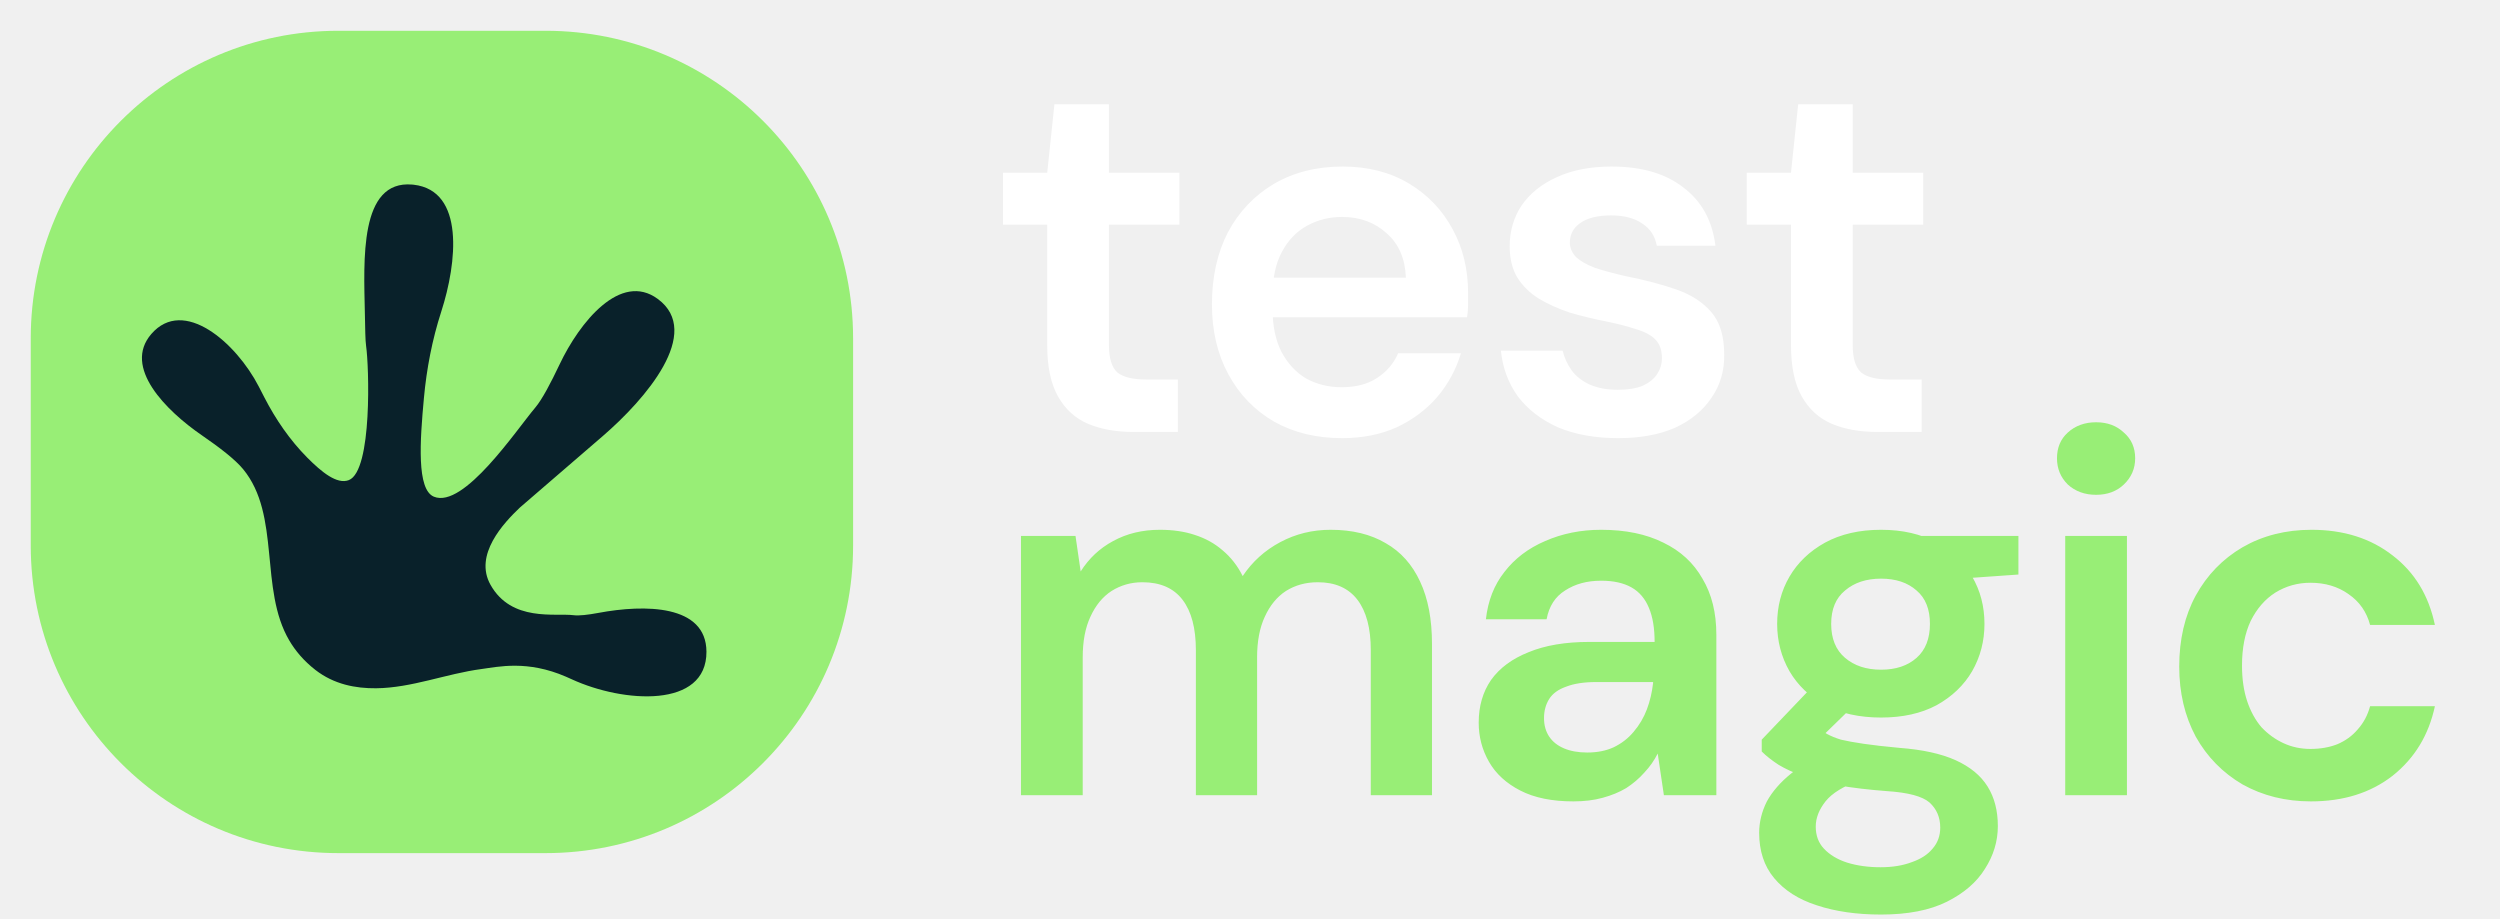
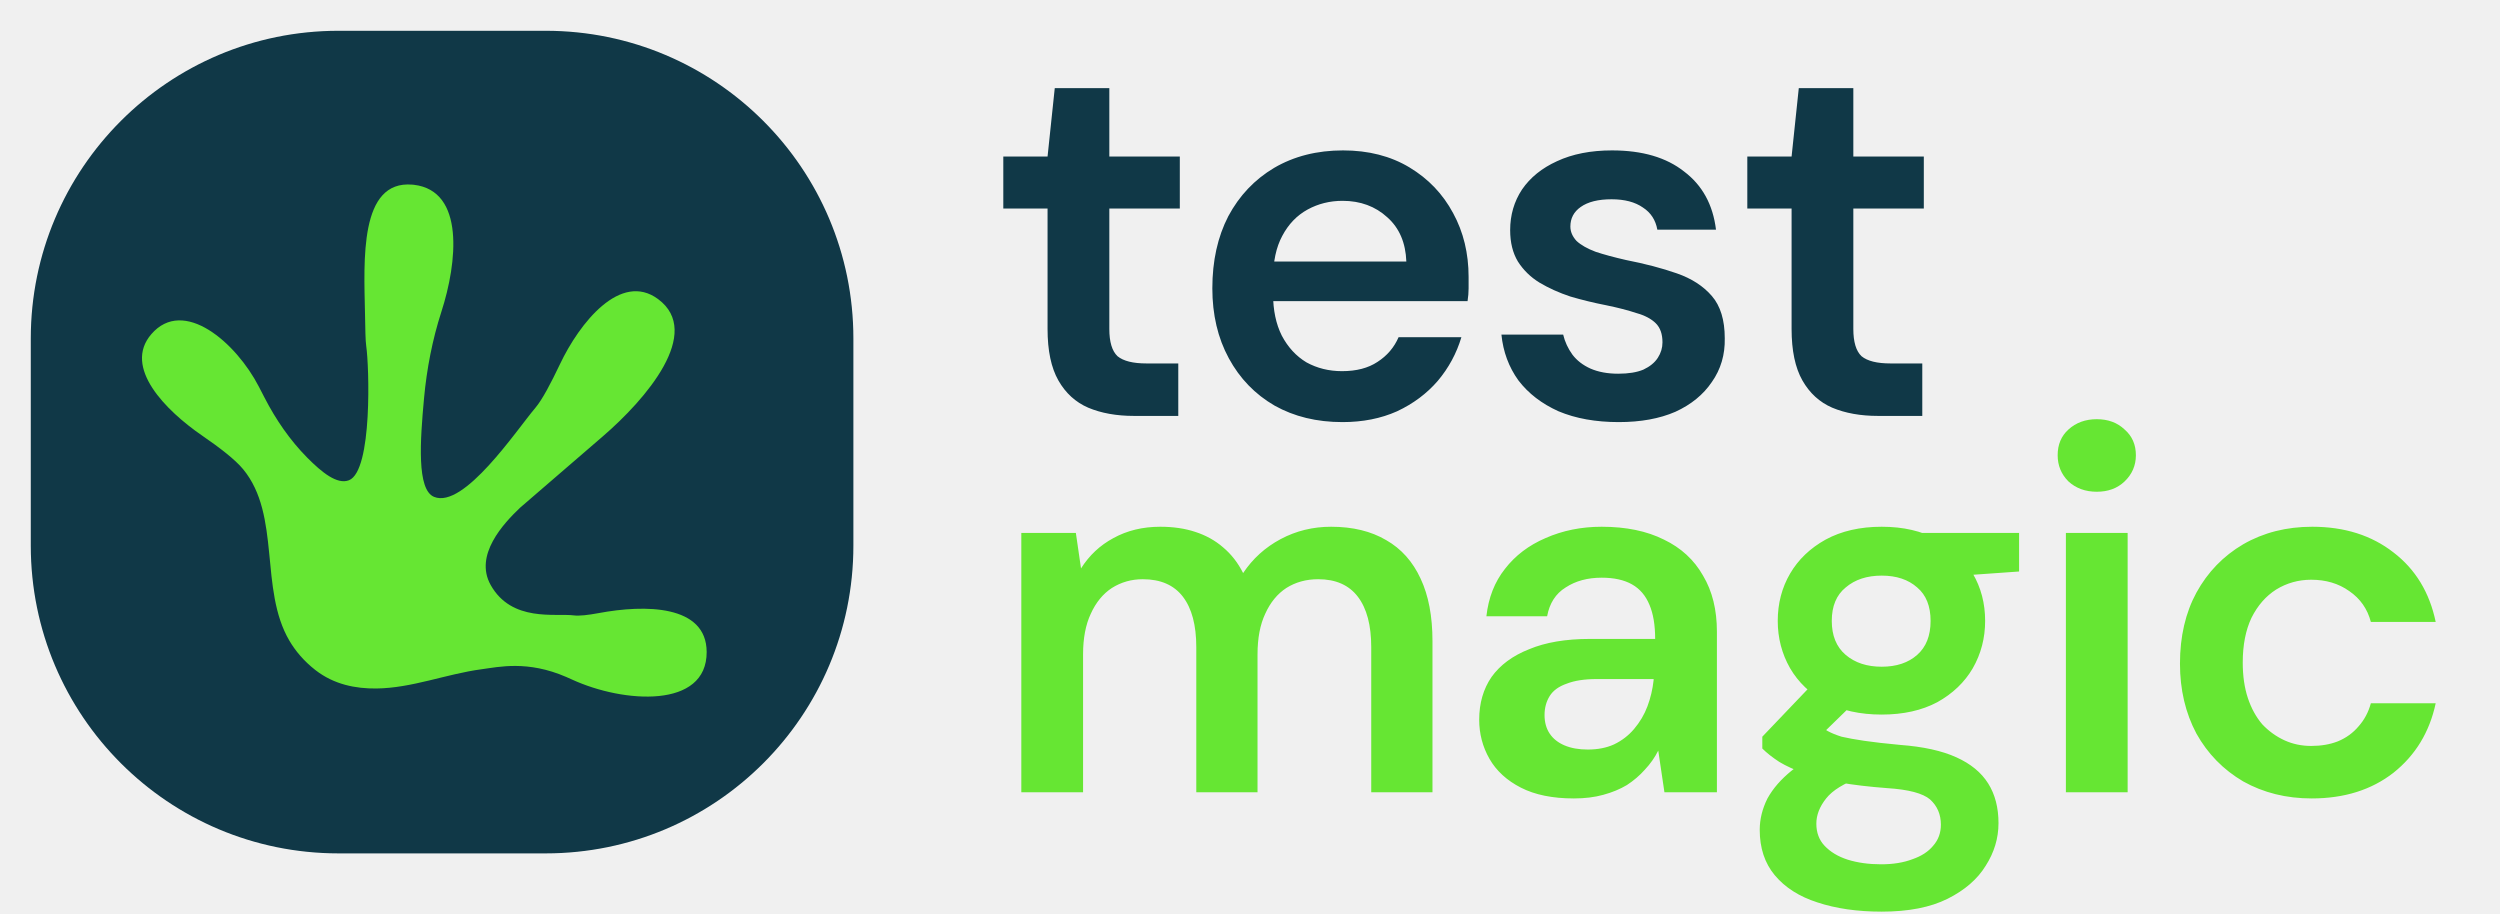
- <svg xmlns="http://www.w3.org/2000/svg" width="117" height="43" viewBox="0 0 117 43" fill="none">
-   <rect x="1.439" y="1.44" width="38.486" height="38.486" rx="14.395" fill="#98EE76" />
-   <path d="M14.758 31.351C14.221 30.932 13.826 30.463 13.54 29.977C12.122 27.569 13.153 24.11 11.376 21.954C11 21.499 10.28 20.945 9.458 20.38C7.763 19.215 5.736 17.188 7.081 15.632C8.592 13.883 11.05 16.035 12.11 18.089L12.378 18.61C12.906 19.633 13.565 20.594 14.375 21.412C15.059 22.102 15.774 22.681 16.323 22.47C17.438 22.039 17.268 17.093 17.134 16.196C17.095 15.935 17.09 15.363 17.076 14.669C17.026 12.175 16.808 8.422 19.293 8.638C19.316 8.64 19.339 8.643 19.362 8.645C21.757 8.923 21.392 12.288 20.651 14.583C20.227 15.893 19.966 17.251 19.84 18.621C19.653 20.641 19.495 22.911 20.306 23.245C21.704 23.821 24.16 20.127 25.051 19.075C25.37 18.698 25.779 17.92 26.19 17.052C27.12 15.088 29.038 12.7 30.786 13.992C32.91 15.56 30.209 18.684 28.21 20.408L24.331 23.753C23.566 24.481 22.169 25.967 22.956 27.369C23.94 29.122 25.988 28.681 26.851 28.792C27.096 28.823 27.513 28.776 28.004 28.684C30.177 28.277 33.051 28.288 33.062 30.499C33.075 33.165 29.185 32.904 26.762 31.792C26.662 31.746 26.571 31.705 26.491 31.671C24.675 30.884 23.327 31.205 22.532 31.311C20.878 31.53 19.274 32.193 17.605 32.211C16.644 32.221 15.629 32.029 14.758 31.351Z" fill="#09212A" />
-   <path d="M53.054 20.216C52.236 20.216 51.522 20.088 50.912 19.831C50.318 19.574 49.852 19.149 49.516 18.555C49.178 17.961 49.01 17.159 49.01 16.148V10.514H46.94V8.083H49.01L49.347 4.881H51.899V8.083H55.197V10.514H51.899V16.148C51.899 16.758 52.027 17.183 52.284 17.424C52.557 17.648 53.006 17.761 53.632 17.761H55.125V20.216H53.054ZM62.809 20.505C61.606 20.505 60.546 20.248 59.632 19.735C58.717 19.205 58.002 18.467 57.489 17.52C56.975 16.573 56.719 15.482 56.719 14.246C56.719 12.962 56.967 11.838 57.465 10.875C57.978 9.912 58.693 9.158 59.608 8.612C60.538 8.067 61.614 7.794 62.833 7.794C64.021 7.794 65.056 8.059 65.939 8.588C66.822 9.118 67.504 9.832 67.985 10.731C68.467 11.614 68.707 12.609 68.707 13.716C68.707 13.877 68.707 14.053 68.707 14.246C68.707 14.438 68.692 14.639 68.659 14.848H58.789V12.994H65.795C65.763 12.111 65.466 11.421 64.904 10.924C64.342 10.41 63.644 10.153 62.809 10.153C62.215 10.153 61.67 10.29 61.172 10.562C60.675 10.835 60.282 11.245 59.993 11.79C59.704 12.32 59.559 12.994 59.559 13.812V14.511C59.559 15.265 59.696 15.915 59.969 16.461C60.258 17.006 60.643 17.424 61.124 17.712C61.622 17.985 62.175 18.122 62.785 18.122C63.459 18.122 64.013 17.977 64.446 17.688C64.896 17.399 65.225 17.014 65.433 16.533H68.371C68.146 17.287 67.777 17.969 67.263 18.579C66.749 19.173 66.116 19.646 65.361 20C64.607 20.337 63.756 20.505 62.809 20.505ZM75.732 20.505C74.657 20.505 73.718 20.337 72.916 20C72.129 19.646 71.503 19.165 71.038 18.555C70.588 17.929 70.324 17.215 70.243 16.412H73.132C73.213 16.75 73.357 17.062 73.566 17.351C73.774 17.624 74.055 17.841 74.408 18.001C74.777 18.162 75.211 18.242 75.708 18.242C76.19 18.242 76.583 18.178 76.888 18.049C77.193 17.905 77.418 17.721 77.562 17.496C77.706 17.271 77.779 17.03 77.779 16.773C77.779 16.388 77.674 16.091 77.466 15.883C77.257 15.674 76.952 15.514 76.551 15.401C76.166 15.273 75.7 15.152 75.154 15.04C74.577 14.928 74.015 14.791 73.469 14.631C72.94 14.454 72.458 14.238 72.025 13.981C71.608 13.724 71.271 13.395 71.014 12.994C70.773 12.593 70.653 12.103 70.653 11.525C70.653 10.819 70.837 10.185 71.206 9.623C71.592 9.062 72.137 8.62 72.843 8.299C73.566 7.962 74.424 7.794 75.419 7.794C76.832 7.794 77.955 8.123 78.79 8.781C79.64 9.423 80.138 10.33 80.282 11.501H77.538C77.458 11.052 77.233 10.707 76.864 10.466C76.495 10.209 76.005 10.081 75.395 10.081C74.769 10.081 74.288 10.201 73.951 10.442C73.63 10.667 73.469 10.972 73.469 11.357C73.469 11.598 73.566 11.822 73.758 12.031C73.967 12.223 74.264 12.392 74.649 12.537C75.034 12.665 75.508 12.793 76.069 12.922C76.968 13.098 77.763 13.307 78.453 13.548C79.143 13.788 79.689 14.141 80.09 14.607C80.491 15.072 80.692 15.73 80.692 16.581C80.708 17.351 80.507 18.033 80.09 18.627C79.689 19.221 79.119 19.686 78.38 20.024C77.642 20.345 76.76 20.505 75.732 20.505ZM87.862 20.216C87.044 20.216 86.33 20.088 85.72 19.831C85.126 19.574 84.66 19.149 84.323 18.555C83.986 17.961 83.818 17.159 83.818 16.148V10.514H81.748V8.083H83.818L84.155 4.881H86.707V8.083H90.005V10.514H86.707V16.148C86.707 16.758 86.835 17.183 87.092 17.424C87.365 17.648 87.814 17.761 88.44 17.761H89.933V20.216H87.862Z" fill="white" />
-   <path d="M47.782 37.216V25.083H50.334L50.575 26.744C50.96 26.134 51.465 25.66 52.091 25.323C52.733 24.97 53.464 24.794 54.282 24.794C54.892 24.794 55.438 24.874 55.919 25.035C56.417 25.195 56.85 25.436 57.219 25.757C57.604 26.078 57.917 26.479 58.158 26.96C58.608 26.287 59.193 25.757 59.916 25.372C60.638 24.986 61.424 24.794 62.275 24.794C63.286 24.794 64.145 25.003 64.851 25.42C65.557 25.821 66.095 26.423 66.464 27.225C66.833 28.012 67.017 28.983 67.017 30.138V37.216H64.153V30.427C64.153 29.4 63.944 28.614 63.527 28.068C63.109 27.522 62.492 27.249 61.673 27.249C61.111 27.249 60.614 27.386 60.18 27.659C59.763 27.931 59.434 28.333 59.193 28.862C58.953 29.376 58.832 30.01 58.832 30.764V37.216H55.967V30.427C55.967 29.4 55.759 28.614 55.342 28.068C54.924 27.522 54.298 27.249 53.464 27.249C52.934 27.249 52.453 27.386 52.019 27.659C51.602 27.931 51.273 28.333 51.032 28.862C50.791 29.376 50.671 30.01 50.671 30.764V37.216H47.782ZM73.633 37.505C72.638 37.505 71.811 37.337 71.153 36.999C70.495 36.662 70.005 36.213 69.684 35.651C69.363 35.09 69.203 34.48 69.203 33.822C69.203 33.051 69.395 32.385 69.781 31.823C70.182 31.262 70.768 30.828 71.538 30.523C72.308 30.203 73.255 30.042 74.379 30.042H77.436C77.436 29.4 77.348 28.87 77.171 28.453C76.995 28.02 76.722 27.699 76.353 27.49C75.984 27.282 75.51 27.177 74.933 27.177C74.275 27.177 73.713 27.33 73.247 27.635C72.782 27.924 72.493 28.373 72.381 28.983H69.54C69.636 28.116 69.925 27.378 70.407 26.768C70.888 26.142 71.522 25.66 72.308 25.323C73.111 24.97 73.986 24.794 74.933 24.794C76.072 24.794 77.043 24.994 77.846 25.396C78.648 25.781 79.258 26.343 79.675 27.081C80.109 27.803 80.325 28.678 80.325 29.705V37.216H77.87L77.581 35.266C77.42 35.587 77.212 35.884 76.955 36.157C76.714 36.43 76.433 36.67 76.112 36.879C75.791 37.072 75.422 37.224 75.005 37.337C74.604 37.449 74.146 37.505 73.633 37.505ZM74.283 35.218C74.748 35.218 75.157 35.138 75.51 34.977C75.879 34.801 76.192 34.56 76.449 34.255C76.722 33.934 76.931 33.581 77.075 33.196C77.22 32.811 77.316 32.401 77.364 31.968V31.92H74.692C74.13 31.92 73.665 31.992 73.296 32.136C72.926 32.265 72.662 32.458 72.501 32.714C72.341 32.971 72.26 33.268 72.26 33.605C72.26 33.942 72.341 34.231 72.501 34.472C72.662 34.712 72.894 34.897 73.199 35.025C73.504 35.154 73.865 35.218 74.283 35.218ZM88.034 42.801C86.895 42.801 85.892 42.657 85.025 42.368C84.174 42.095 83.508 41.67 83.027 41.092C82.561 40.53 82.329 39.824 82.329 38.974C82.329 38.476 82.449 37.986 82.69 37.505C82.947 37.04 83.324 36.606 83.821 36.205C84.335 35.788 84.985 35.427 85.771 35.122L87.047 36.518C86.277 36.791 85.739 37.12 85.434 37.505C85.129 37.89 84.977 38.283 84.977 38.685C84.977 39.102 85.105 39.447 85.362 39.72C85.635 40.009 85.996 40.225 86.445 40.37C86.911 40.514 87.432 40.587 88.01 40.587C88.572 40.587 89.061 40.506 89.479 40.346C89.896 40.201 90.217 39.993 90.442 39.72C90.682 39.447 90.803 39.118 90.803 38.733C90.803 38.251 90.634 37.858 90.297 37.553C89.96 37.264 89.294 37.088 88.299 37.024C87.448 36.959 86.702 36.871 86.06 36.759C85.418 36.63 84.865 36.486 84.399 36.325C83.95 36.165 83.564 35.988 83.243 35.796C82.922 35.587 82.658 35.379 82.449 35.17V34.616L84.977 31.968L87.119 32.666L84.279 35.435L85.025 34.038C85.186 34.151 85.346 34.255 85.507 34.351C85.683 34.448 85.9 34.536 86.156 34.616C86.429 34.68 86.782 34.745 87.216 34.809C87.649 34.873 88.211 34.937 88.901 35.001C89.976 35.082 90.851 35.274 91.525 35.579C92.199 35.884 92.697 36.293 93.018 36.807C93.339 37.321 93.499 37.938 93.499 38.661C93.499 39.367 93.299 40.033 92.897 40.659C92.512 41.285 91.918 41.798 91.116 42.2C90.313 42.601 89.286 42.801 88.034 42.801ZM88.034 33.581C87.023 33.581 86.148 33.388 85.41 33.003C84.688 32.602 84.134 32.072 83.749 31.414C83.364 30.74 83.171 30.002 83.171 29.199C83.171 28.381 83.364 27.643 83.749 26.985C84.134 26.327 84.688 25.797 85.41 25.396C86.148 24.994 87.023 24.794 88.034 24.794C89.045 24.794 89.912 24.994 90.634 25.396C91.356 25.797 91.91 26.327 92.295 26.985C92.681 27.643 92.873 28.381 92.873 29.199C92.873 30.002 92.681 30.74 92.295 31.414C91.91 32.072 91.356 32.602 90.634 33.003C89.912 33.388 89.045 33.581 88.034 33.581ZM88.034 31.342C88.724 31.342 89.278 31.157 89.695 30.788C90.113 30.419 90.321 29.89 90.321 29.199C90.321 28.509 90.113 27.988 89.695 27.635C89.278 27.265 88.724 27.081 88.034 27.081C87.344 27.081 86.782 27.265 86.349 27.635C85.916 27.988 85.699 28.509 85.699 29.199C85.699 29.89 85.916 30.419 86.349 30.788C86.782 31.157 87.344 31.342 88.034 31.342ZM90.032 27.201L89.479 25.083H94.462V26.888L90.032 27.201ZM96.652 37.216V25.083H99.541V37.216H96.652ZM98.096 23.157C97.567 23.157 97.125 22.996 96.772 22.675C96.435 22.338 96.267 21.929 96.267 21.448C96.267 20.95 96.435 20.549 96.772 20.244C97.125 19.923 97.567 19.762 98.096 19.762C98.626 19.762 99.059 19.923 99.396 20.244C99.749 20.549 99.926 20.95 99.926 21.448C99.926 21.929 99.749 22.338 99.396 22.675C99.059 22.996 98.626 23.157 98.096 23.157ZM108.151 37.505C106.964 37.505 105.897 37.24 104.95 36.711C104.019 36.165 103.288 35.419 102.759 34.472C102.245 33.509 101.988 32.417 101.988 31.198C101.988 29.93 102.245 28.822 102.759 27.875C103.288 26.912 104.019 26.158 104.95 25.612C105.897 25.067 106.972 24.794 108.176 24.794C109.684 24.794 110.952 25.195 111.979 25.998C113.006 26.784 113.664 27.867 113.953 29.248H110.92C110.76 28.638 110.422 28.156 109.909 27.803C109.411 27.45 108.818 27.273 108.127 27.273C107.534 27.273 106.988 27.426 106.49 27.731C106.009 28.036 105.624 28.477 105.335 29.055C105.062 29.633 104.926 30.331 104.926 31.149C104.926 31.775 105.006 32.329 105.166 32.811C105.327 33.292 105.551 33.701 105.84 34.038C106.145 34.359 106.49 34.608 106.876 34.785C107.261 34.961 107.678 35.05 108.127 35.05C108.593 35.05 109.01 34.977 109.379 34.833C109.764 34.672 110.085 34.44 110.342 34.135C110.615 33.83 110.808 33.469 110.92 33.051H113.953C113.664 34.4 113.006 35.483 111.979 36.301C110.952 37.104 109.676 37.505 108.151 37.505Z" fill="#98EE76" />
+ <svg xmlns="http://www.w3.org/2000/svg" width="93" height="34" viewBox="0 0 93 34" fill="none">
+   <rect x="1.145" y="1.145" width="30.601" height="30.601" rx="11.446" fill="#103847" />
+   <path d="M11.735 24.928C11.308 24.595 10.994 24.222 10.766 23.835C9.639 21.921 10.459 19.171 9.045 17.456C8.747 17.094 8.174 16.654 7.52 16.205C6.172 15.278 4.561 13.667 5.63 12.43C6.832 11.039 8.787 12.75 9.629 14.383L9.843 14.797C10.262 15.611 10.786 16.375 11.43 17.026C11.974 17.574 12.542 18.035 12.979 17.866C13.866 17.524 13.731 13.592 13.624 12.878C13.593 12.67 13.589 12.216 13.578 11.664C13.538 9.681 13.365 6.696 15.341 6.869C15.359 6.87 15.377 6.872 15.395 6.874C17.3 7.095 17.01 9.771 16.42 11.596C16.084 12.637 15.876 13.717 15.775 14.806C15.627 16.412 15.501 18.217 16.146 18.483C17.258 18.941 19.21 16.004 19.919 15.167C20.173 14.867 20.497 14.249 20.825 13.559C21.564 11.997 23.089 10.098 24.479 11.125C26.168 12.373 24.021 14.856 22.431 16.227L19.347 18.887C18.738 19.466 17.628 20.647 18.253 21.762C19.035 23.156 20.664 22.805 21.35 22.893C21.545 22.918 21.877 22.881 22.267 22.808C23.995 22.484 26.28 22.493 26.288 24.251C26.299 26.371 23.206 26.164 21.279 25.279C21.2 25.243 21.128 25.21 21.064 25.183C19.62 24.557 18.548 24.812 17.916 24.896C16.601 25.071 15.326 25.598 13.999 25.612C13.234 25.62 12.428 25.467 11.735 24.928Z" fill="#66E633" />
+   <path d="M42.185 15.472C41.535 15.472 40.967 15.37 40.482 15.166C40.01 14.962 39.639 14.623 39.371 14.151C39.103 13.679 38.969 13.041 38.969 12.237V7.758H37.323V5.824H38.969L39.237 3.279H41.267V5.824H43.889V7.758H41.267V12.237C41.267 12.722 41.369 13.06 41.573 13.252C41.79 13.43 42.147 13.52 42.645 13.52H43.832V15.472H42.185ZM49.942 15.702C48.985 15.702 48.143 15.498 47.415 15.089C46.688 14.668 46.12 14.081 45.712 13.328C45.303 12.575 45.099 11.707 45.099 10.725C45.099 9.704 45.297 8.811 45.692 8.045C46.101 7.279 46.669 6.679 47.396 6.246C48.136 5.812 48.991 5.595 49.961 5.595C50.905 5.595 51.728 5.805 52.43 6.226C53.132 6.648 53.675 7.215 54.057 7.93C54.44 8.632 54.632 9.423 54.632 10.304C54.632 10.431 54.632 10.572 54.632 10.725C54.632 10.878 54.619 11.037 54.593 11.203H46.745V9.729H52.316C52.29 9.028 52.054 8.479 51.607 8.083C51.161 7.675 50.605 7.471 49.942 7.471C49.47 7.471 49.036 7.579 48.64 7.796C48.245 8.013 47.932 8.338 47.702 8.772C47.473 9.194 47.358 9.729 47.358 10.38V10.935C47.358 11.535 47.466 12.052 47.683 12.486C47.913 12.92 48.219 13.252 48.602 13.481C48.998 13.698 49.438 13.807 49.923 13.807C50.459 13.807 50.899 13.692 51.244 13.462C51.601 13.232 51.862 12.926 52.028 12.543H54.364C54.185 13.143 53.892 13.686 53.483 14.171C53.075 14.643 52.571 15.019 51.971 15.3C51.371 15.568 50.695 15.702 49.942 15.702ZM60.217 15.702C59.362 15.702 58.616 15.568 57.978 15.3C57.352 15.019 56.855 14.636 56.485 14.151C56.127 13.654 55.917 13.086 55.853 12.448H58.15C58.214 12.716 58.329 12.964 58.495 13.194C58.66 13.411 58.884 13.584 59.165 13.711C59.458 13.839 59.803 13.902 60.198 13.902C60.581 13.902 60.894 13.851 61.136 13.749C61.379 13.634 61.557 13.488 61.672 13.309C61.787 13.13 61.844 12.939 61.844 12.735C61.844 12.428 61.762 12.193 61.596 12.027C61.43 11.861 61.187 11.733 60.868 11.644C60.562 11.542 60.192 11.446 59.758 11.357C59.299 11.267 58.852 11.159 58.418 11.031C57.997 10.891 57.614 10.719 57.27 10.514C56.938 10.31 56.67 10.049 56.466 9.729C56.274 9.41 56.178 9.021 56.178 8.562C56.178 8 56.325 7.496 56.619 7.05C56.925 6.603 57.359 6.252 57.92 5.997C58.495 5.729 59.177 5.595 59.969 5.595C61.092 5.595 61.985 5.856 62.648 6.38C63.325 6.89 63.721 7.611 63.835 8.543H61.653C61.589 8.185 61.411 7.911 61.117 7.72C60.824 7.515 60.434 7.413 59.95 7.413C59.452 7.413 59.069 7.509 58.801 7.7C58.546 7.879 58.418 8.122 58.418 8.428C58.418 8.619 58.495 8.798 58.648 8.964C58.814 9.117 59.05 9.251 59.356 9.366C59.662 9.468 60.039 9.57 60.485 9.672C61.2 9.812 61.832 9.978 62.38 10.17C62.929 10.361 63.363 10.642 63.682 11.012C64.001 11.382 64.161 11.905 64.161 12.582C64.174 13.194 64.014 13.737 63.682 14.209C63.363 14.681 62.91 15.051 62.323 15.319C61.736 15.574 61.034 15.702 60.217 15.702ZM69.862 15.472C69.212 15.472 68.644 15.37 68.159 15.166C67.687 14.962 67.317 14.623 67.049 14.151C66.781 13.679 66.647 13.041 66.647 12.237V7.758H65V5.824H66.647L66.915 3.279H68.944V5.824H71.566V7.758H68.944V12.237C68.944 12.722 69.046 13.06 69.25 13.252C69.467 13.43 69.824 13.52 70.322 13.52H71.509V15.472H69.862Z" fill="#103847" />
+   <path d="M37.993 29.472V19.825H40.022L40.214 21.145C40.52 20.66 40.922 20.284 41.42 20.016C41.93 19.735 42.511 19.595 43.162 19.595C43.647 19.595 44.081 19.659 44.463 19.786C44.859 19.914 45.203 20.105 45.497 20.36C45.803 20.616 46.052 20.935 46.244 21.318C46.601 20.782 47.067 20.36 47.641 20.054C48.215 19.748 48.841 19.595 49.517 19.595C50.321 19.595 51.004 19.761 51.565 20.092C52.127 20.412 52.554 20.89 52.848 21.528C53.141 22.153 53.288 22.925 53.288 23.844V29.472H51.01V24.074C51.01 23.257 50.844 22.632 50.512 22.198C50.181 21.764 49.689 21.547 49.038 21.547C48.592 21.547 48.196 21.656 47.852 21.873C47.52 22.09 47.258 22.409 47.067 22.83C46.875 23.238 46.78 23.742 46.78 24.342V29.472H44.502V24.074C44.502 23.257 44.336 22.632 44.004 22.198C43.672 21.764 43.174 21.547 42.511 21.547C42.09 21.547 41.707 21.656 41.362 21.873C41.031 22.09 40.769 22.409 40.578 22.83C40.386 23.238 40.29 23.742 40.29 24.342V29.472H37.993ZM58.548 29.702C57.757 29.702 57.099 29.568 56.576 29.3C56.053 29.032 55.664 28.675 55.408 28.228C55.153 27.781 55.026 27.296 55.026 26.773C55.026 26.161 55.179 25.631 55.485 25.184C55.804 24.738 56.27 24.393 56.883 24.151C57.495 23.895 58.248 23.768 59.141 23.768H61.572C61.572 23.257 61.502 22.836 61.362 22.504C61.221 22.16 61.005 21.905 60.711 21.739C60.417 21.573 60.041 21.49 59.582 21.49C59.058 21.49 58.612 21.611 58.242 21.854C57.871 22.083 57.642 22.441 57.553 22.925H55.294C55.37 22.236 55.6 21.649 55.983 21.164C56.366 20.667 56.87 20.284 57.495 20.016C58.133 19.735 58.829 19.595 59.582 19.595C60.488 19.595 61.26 19.754 61.898 20.073C62.536 20.38 63.021 20.826 63.353 21.413C63.697 21.988 63.869 22.683 63.869 23.5V29.472H61.917L61.687 27.922C61.56 28.177 61.394 28.413 61.19 28.63C60.998 28.847 60.775 29.038 60.52 29.204C60.264 29.357 59.971 29.479 59.639 29.568C59.32 29.657 58.956 29.702 58.548 29.702ZM59.065 27.883C59.435 27.883 59.76 27.82 60.041 27.692C60.334 27.552 60.583 27.36 60.788 27.118C61.005 26.862 61.17 26.582 61.285 26.275C61.4 25.969 61.477 25.644 61.515 25.299V25.261H59.39C58.944 25.261 58.573 25.318 58.28 25.433C57.986 25.535 57.776 25.688 57.648 25.893C57.521 26.097 57.457 26.333 57.457 26.601C57.457 26.869 57.521 27.099 57.648 27.29C57.776 27.481 57.961 27.628 58.203 27.73C58.446 27.832 58.733 27.883 59.065 27.883ZM69.999 33.913C69.093 33.913 68.296 33.798 67.606 33.569C66.93 33.352 66.4 33.014 66.018 32.554C65.647 32.107 65.462 31.546 65.462 30.87C65.462 30.474 65.558 30.085 65.75 29.702C65.954 29.332 66.254 28.987 66.649 28.668C67.058 28.336 67.575 28.049 68.2 27.807L69.214 28.917C68.602 29.134 68.174 29.396 67.932 29.702C67.689 30.008 67.568 30.321 67.568 30.64C67.568 30.972 67.67 31.246 67.874 31.463C68.091 31.693 68.378 31.865 68.736 31.98C69.106 32.095 69.521 32.152 69.98 32.152C70.427 32.152 70.816 32.088 71.148 31.961C71.48 31.846 71.735 31.68 71.913 31.463C72.105 31.246 72.201 30.984 72.201 30.678C72.201 30.295 72.067 29.983 71.799 29.74C71.531 29.511 71.001 29.37 70.21 29.319C69.533 29.268 68.94 29.198 68.43 29.108C67.919 29.006 67.479 28.892 67.109 28.764C66.751 28.636 66.445 28.496 66.19 28.343C65.935 28.177 65.724 28.011 65.558 27.845V27.405L67.568 25.299L69.272 25.854L67.013 28.056L67.606 26.945C67.734 27.035 67.862 27.118 67.989 27.194C68.13 27.271 68.302 27.341 68.506 27.405C68.723 27.456 69.004 27.507 69.348 27.558C69.693 27.609 70.139 27.66 70.688 27.711C71.543 27.775 72.239 27.928 72.775 28.171C73.311 28.413 73.706 28.738 73.962 29.147C74.217 29.555 74.344 30.046 74.344 30.621C74.344 31.182 74.185 31.712 73.866 32.209C73.56 32.707 73.087 33.116 72.449 33.435C71.811 33.754 70.995 33.913 69.999 33.913ZM69.999 26.582C69.195 26.582 68.5 26.428 67.913 26.122C67.338 25.803 66.898 25.382 66.592 24.859C66.286 24.323 66.132 23.736 66.132 23.098C66.132 22.447 66.286 21.86 66.592 21.337C66.898 20.814 67.338 20.392 67.913 20.073C68.5 19.754 69.195 19.595 69.999 19.595C70.803 19.595 71.492 19.754 72.067 20.073C72.641 20.392 73.081 20.814 73.387 21.337C73.694 21.86 73.847 22.447 73.847 23.098C73.847 23.736 73.694 24.323 73.387 24.859C73.081 25.382 72.641 25.803 72.067 26.122C71.492 26.428 70.803 26.582 69.999 26.582ZM69.999 24.802C70.548 24.802 70.988 24.655 71.32 24.361C71.652 24.068 71.818 23.646 71.818 23.098C71.818 22.549 71.652 22.134 71.32 21.854C70.988 21.56 70.548 21.413 69.999 21.413C69.45 21.413 69.004 21.56 68.659 21.854C68.315 22.134 68.142 22.549 68.142 23.098C68.142 23.646 68.315 24.068 68.659 24.361C69.004 24.655 69.45 24.802 69.999 24.802ZM71.588 21.509L71.148 19.825H75.11V21.26L71.588 21.509ZM76.851 29.472V19.825H79.148V29.472H76.851ZM78 18.293C77.579 18.293 77.228 18.166 76.947 17.91C76.679 17.642 76.545 17.317 76.545 16.934C76.545 16.538 76.679 16.219 76.947 15.977C77.228 15.722 77.579 15.594 78 15.594C78.421 15.594 78.766 15.722 79.034 15.977C79.314 16.219 79.455 16.538 79.455 16.934C79.455 17.317 79.314 17.642 79.034 17.91C78.766 18.166 78.421 18.293 78 18.293ZM85.995 29.702C85.051 29.702 84.202 29.491 83.449 29.07C82.709 28.636 82.128 28.043 81.707 27.29C81.299 26.524 81.095 25.657 81.095 24.687C81.095 23.678 81.299 22.798 81.707 22.045C82.128 21.279 82.709 20.68 83.449 20.246C84.202 19.812 85.057 19.595 86.014 19.595C87.214 19.595 88.222 19.914 89.039 20.552C89.855 21.177 90.379 22.039 90.608 23.136H88.196C88.069 22.651 87.801 22.268 87.392 21.988C86.997 21.707 86.525 21.566 85.976 21.566C85.504 21.566 85.07 21.688 84.674 21.93C84.291 22.173 83.985 22.523 83.755 22.983C83.538 23.442 83.43 23.997 83.43 24.648C83.43 25.146 83.494 25.586 83.621 25.969C83.749 26.352 83.928 26.677 84.157 26.945C84.4 27.201 84.674 27.398 84.981 27.539C85.287 27.679 85.619 27.749 85.976 27.749C86.346 27.749 86.678 27.692 86.971 27.577C87.278 27.45 87.533 27.264 87.737 27.022C87.954 26.779 88.107 26.492 88.196 26.161H90.608C90.379 27.233 89.855 28.094 89.039 28.745C88.222 29.383 87.207 29.702 85.995 29.702Z" fill="#66E633" />
</svg>
